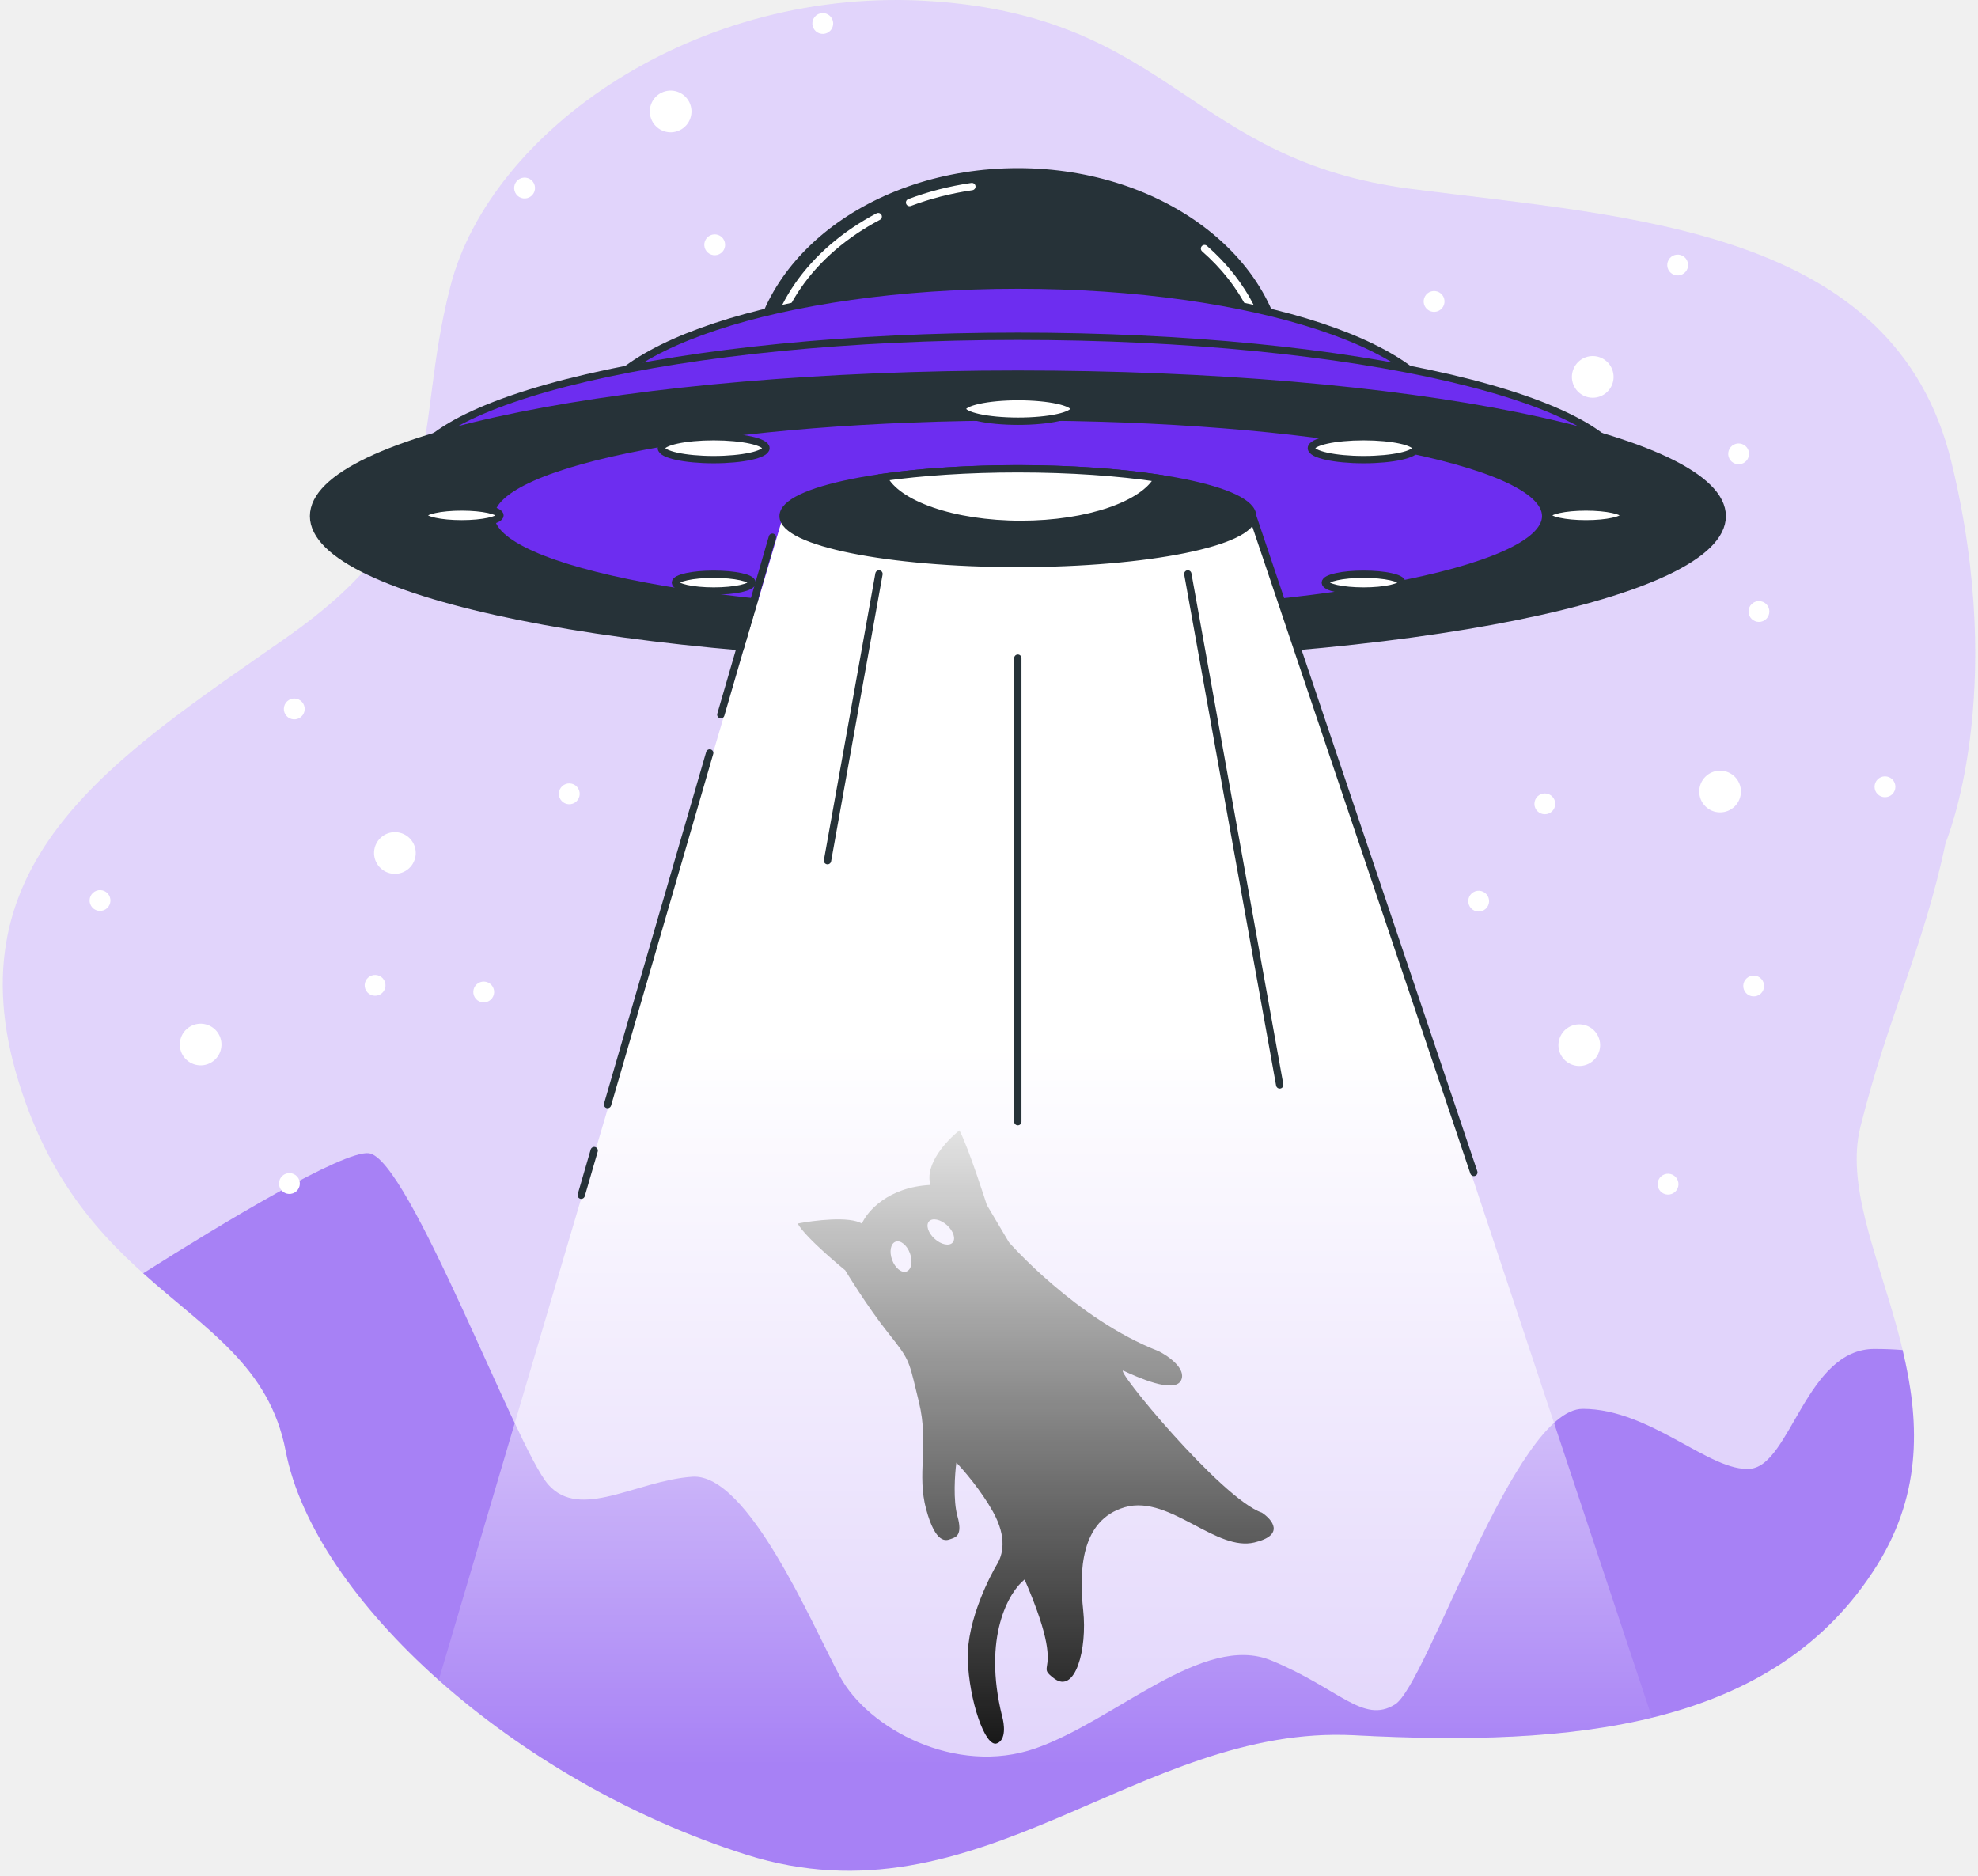
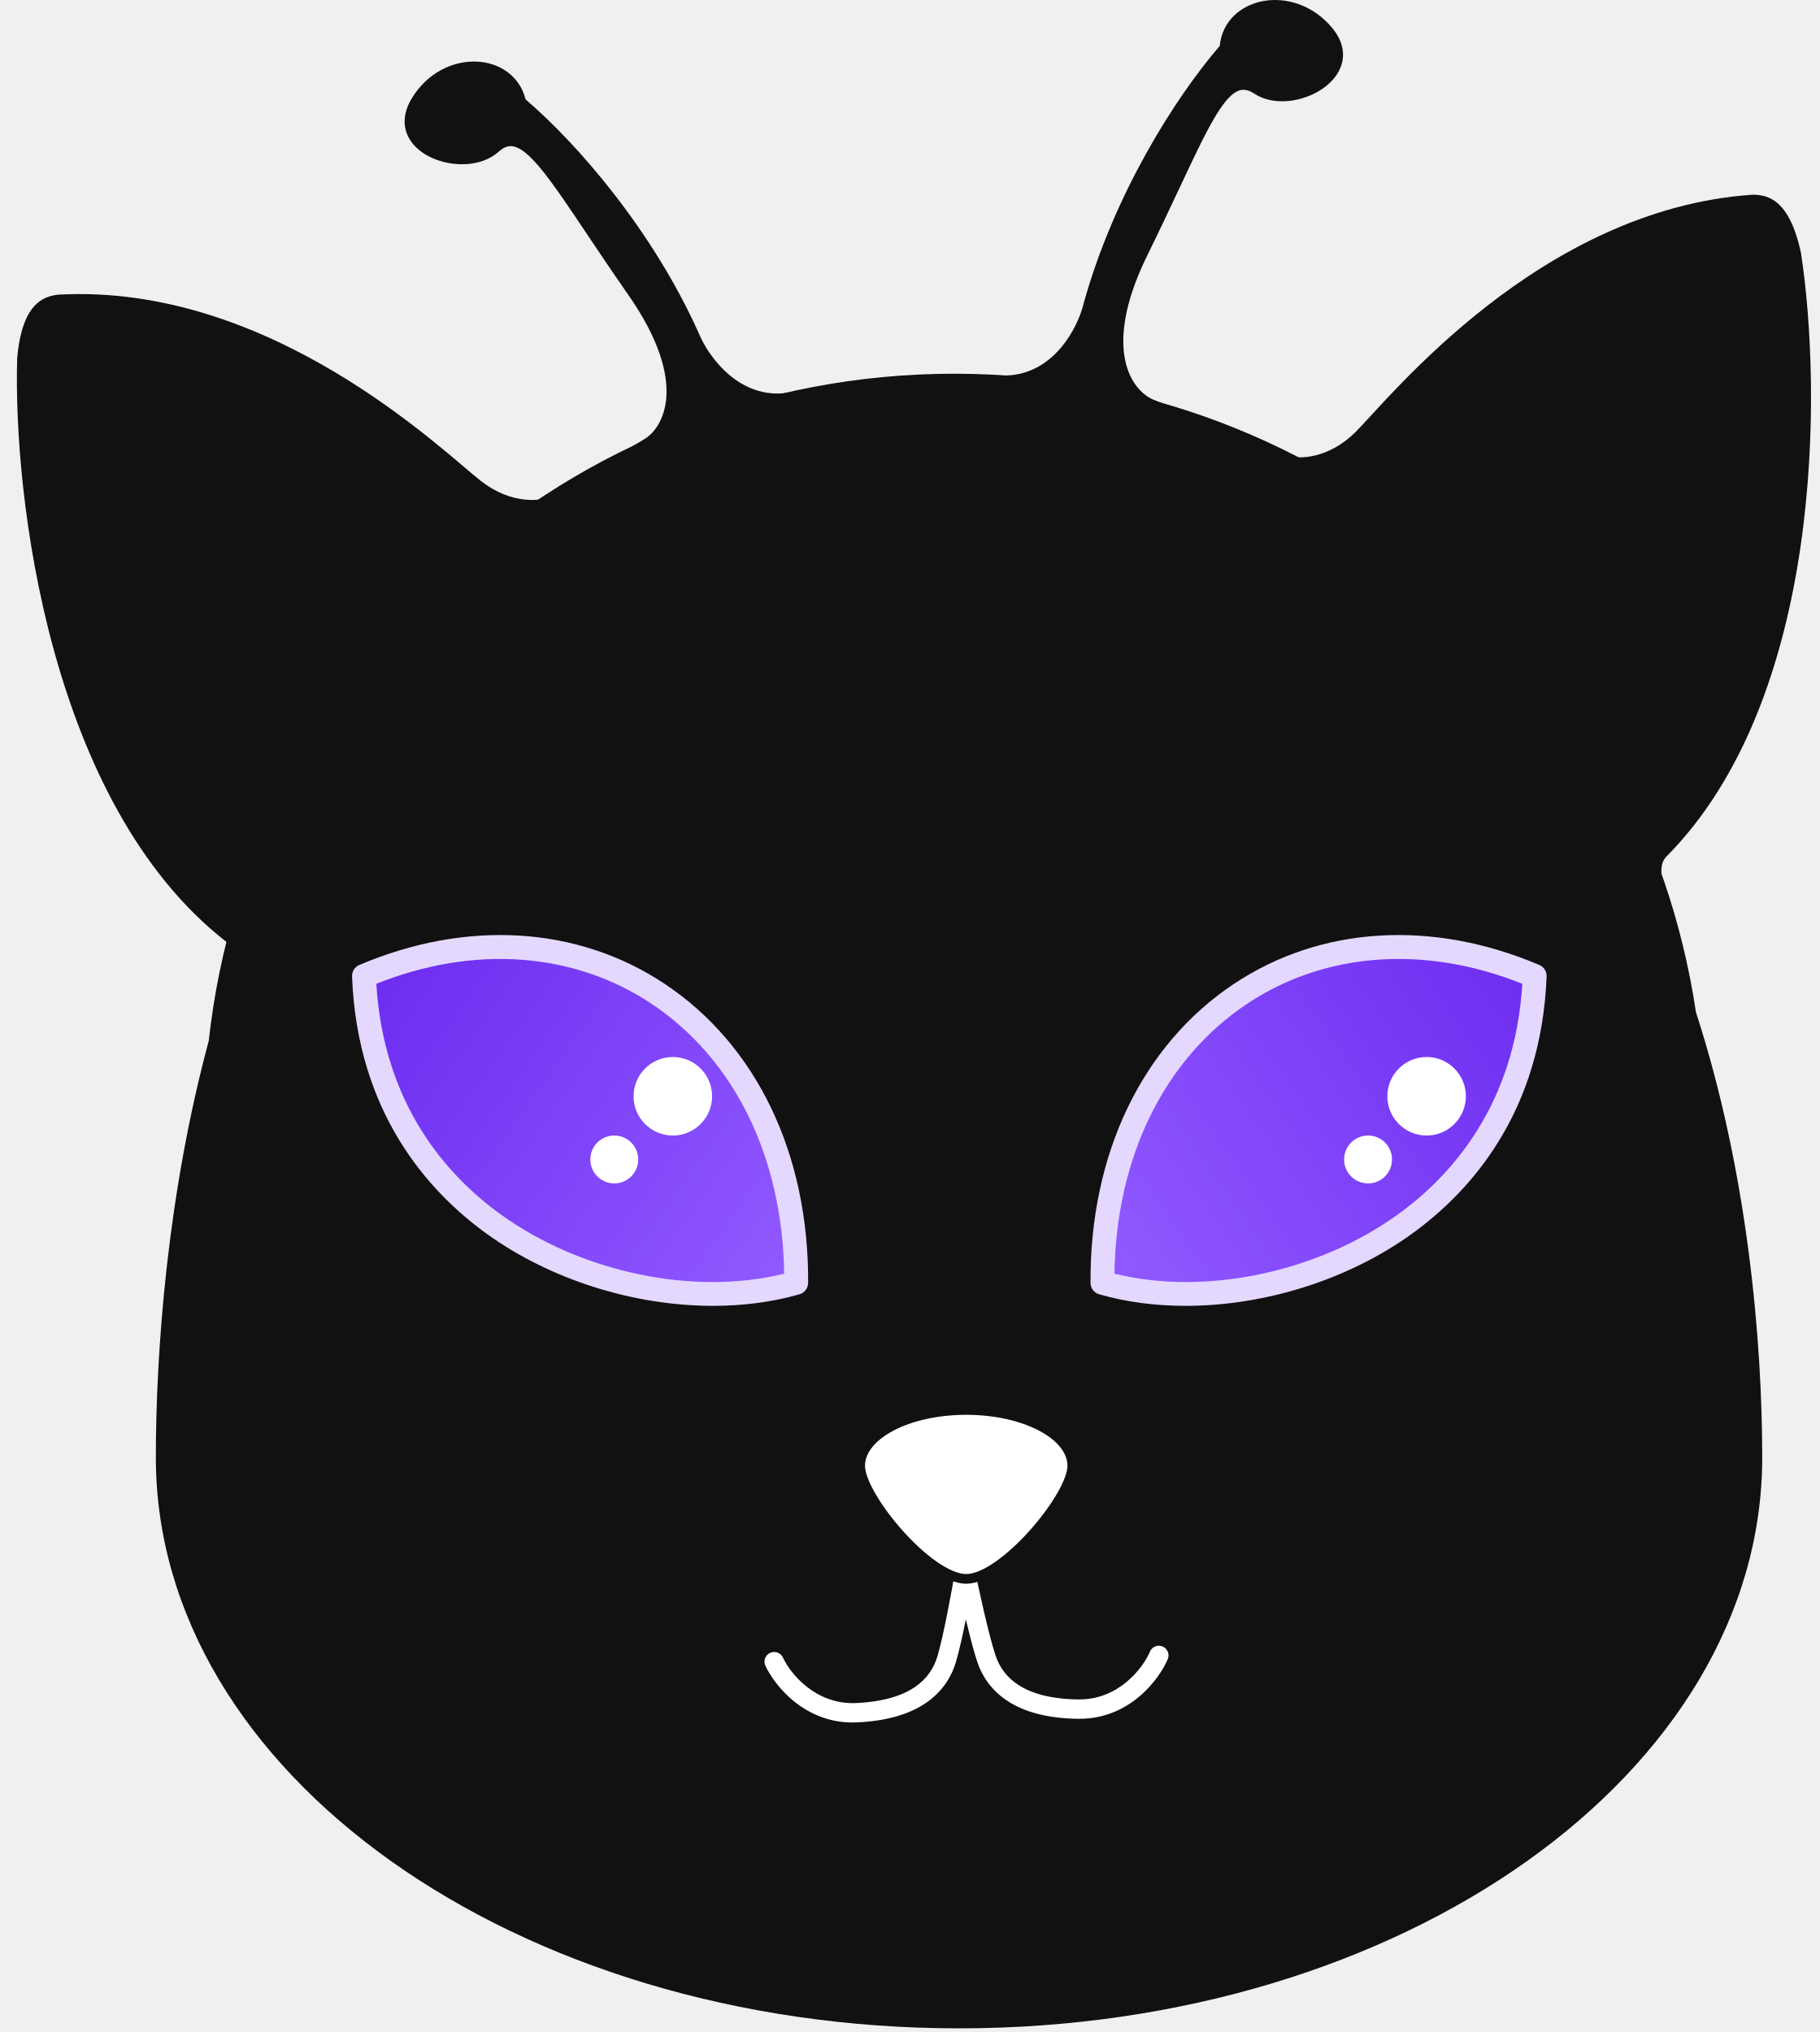
- <svg xmlns="http://www.w3.org/2000/svg" width="270" height="256" viewBox="0 0 270 256" fill="none">
-   <g clip-path="url(#clip0_2460_26835)">
-     <path opacity="0.7" d="M265.584 115.026C265.584 115.026 274.12 94.851 266.36 63.037C258.6 31.222 222.906 29.67 192.643 25.791C162.381 21.911 160.053 2.512 127.463 0.184C94.872 -2.144 66.937 18.031 61.506 38.982C56.074 59.933 62.282 70.796 39.003 87.092C15.724 103.387 -6.779 117.354 2.532 147.617C11.844 177.879 35.123 177.879 39.003 198.054C42.883 218.23 70.041 243.06 101.856 253.148C133.67 263.235 155.397 235.301 184.884 236.853C214.37 238.405 242.305 236.077 256.273 213.574C270.24 191.071 250.065 169.344 253.945 153.825C257.824 138.305 262.48 129.77 265.584 115.026Z" fill="#DAC8FF" />
-     <path opacity="0.5" d="M256.266 213.574C262.527 203.488 261.926 193.558 259.708 184.272C258.565 184.182 257.294 184.124 255.846 184.124C246.579 184.124 244.399 199.934 238.947 200.478C233.496 201.023 225.318 192.301 216.05 192.301C206.783 192.301 194.79 229.916 190.428 232.642C186.066 235.368 182.796 230.462 173.528 226.645C164.261 222.829 152.268 234.823 141.365 238.639C130.462 242.455 118.468 235.913 114.652 228.826C110.836 221.739 102.114 201.023 94.482 201.569C86.849 202.114 79.218 207.565 74.856 202.659C70.495 197.752 55.776 157.957 50.325 157.412C46.768 157.056 30.457 166.906 19.543 173.798C28.212 181.575 36.777 186.516 38.996 198.055C42.876 218.23 70.035 243.061 101.849 253.149C133.664 263.236 155.391 235.301 184.878 236.853C214.364 238.405 242.299 236.077 256.266 213.574Z" fill="#6D2DF0" />
-     <path d="M234.795 105.196C233.223 105.196 231.949 106.47 231.949 108.042C231.949 109.613 233.223 110.887 234.795 110.887C236.366 110.887 237.64 109.613 237.64 108.042C237.64 106.47 236.366 105.196 234.795 105.196Z" fill="white" />
-     <path d="M210.872 108.3C210.086 108.3 209.449 108.937 209.449 109.722C209.449 110.508 210.086 111.144 210.872 111.144C211.657 111.144 212.294 110.507 212.294 109.722C212.294 108.937 211.657 108.3 210.872 108.3Z" fill="white" />
-     <path d="M240.098 82.047C239.313 82.047 238.676 82.684 238.676 83.469C238.676 84.254 239.313 84.892 240.098 84.892C240.884 84.892 241.52 84.254 241.52 83.469C241.52 82.684 240.883 82.047 240.098 82.047Z" fill="white" />
-     <path d="M257.301 105.972C256.516 105.972 255.879 106.609 255.879 107.394C255.879 108.18 256.516 108.816 257.301 108.816C258.087 108.816 258.724 108.179 258.724 107.394C258.724 106.609 258.087 105.972 257.301 105.972Z" fill="white" />
-     <path d="M214.114 140.221C212.766 141.029 212.328 142.776 213.135 144.124C213.942 145.472 215.69 145.91 217.039 145.103C218.386 144.295 218.825 142.548 218.017 141.2C217.209 139.852 215.462 139.414 214.114 140.221Z" fill="white" />
-     <path d="M201.11 121.78C200.436 122.184 200.217 123.058 200.62 123.732C201.024 124.406 201.898 124.625 202.572 124.222C203.246 123.818 203.465 122.944 203.061 122.27C202.657 121.596 201.783 121.377 201.11 121.78Z" fill="white" />
-     <path d="M238.649 133.364C237.975 133.768 237.756 134.642 238.159 135.316C238.563 135.99 239.437 136.209 240.111 135.806C240.785 135.402 241.004 134.528 240.601 133.854C240.196 133.18 239.323 132.961 238.649 133.364Z" fill="white" />
-     <path d="M226.961 160.414C226.287 160.818 226.068 161.691 226.472 162.366C226.875 163.039 227.749 163.259 228.423 162.855C229.098 162.452 229.317 161.578 228.913 160.904C228.509 160.23 227.635 160.011 226.961 160.414Z" fill="white" />
-     <path d="M52.442 113.991C51.094 114.799 50.656 116.546 51.464 117.894C52.271 119.242 54.018 119.68 55.367 118.873C56.715 118.065 57.153 116.318 56.345 114.969C55.537 113.622 53.791 113.183 52.442 113.991Z" fill="white" />
-     <path d="M39.438 95.55C38.764 95.953 38.545 96.827 38.948 97.501C39.352 98.176 40.226 98.394 40.9 97.991C41.574 97.588 41.793 96.714 41.39 96.039C40.985 95.366 40.112 95.146 39.438 95.55Z" fill="white" />
-     <path d="M76.977 107.134C76.303 107.538 76.084 108.412 76.487 109.086C76.891 109.76 77.765 109.979 78.439 109.575C79.113 109.172 79.332 108.298 78.929 107.624C78.524 106.95 77.651 106.73 76.977 107.134Z" fill="white" />
-     <path d="M65.297 134.184C64.623 134.588 64.404 135.461 64.808 136.136C65.211 136.81 66.085 137.029 66.759 136.625C67.434 136.222 67.653 135.348 67.249 134.674C66.845 133.999 65.972 133.78 65.297 134.184Z" fill="white" />
-     <path d="M25.926 140.134C24.579 140.942 24.14 142.69 24.948 144.038C25.756 145.385 27.502 145.824 28.851 145.017C30.199 144.209 30.637 142.462 29.829 141.114C29.022 139.765 27.274 139.327 25.926 140.134Z" fill="white" />
-     <path d="M12.922 121.694C12.248 122.097 12.029 122.971 12.433 123.645C12.836 124.319 13.71 124.538 14.384 124.135C15.059 123.731 15.277 122.857 14.874 122.183C14.47 121.509 13.596 121.29 12.922 121.694Z" fill="white" />
-     <path d="M50.469 133.277C49.795 133.681 49.576 134.555 49.98 135.229C50.383 135.903 51.257 136.122 51.931 135.719C52.605 135.315 52.824 134.441 52.421 133.767C52.017 133.093 51.143 132.874 50.469 133.277Z" fill="white" />
-     <path d="M38.774 160.327C38.1 160.731 37.881 161.605 38.284 162.279C38.688 162.953 39.562 163.172 40.236 162.768C40.91 162.365 41.129 161.491 40.725 160.817C40.321 160.143 39.447 159.924 38.774 160.327Z" fill="white" />
-     <path d="M90.297 12.657C88.885 13.346 88.299 15.05 88.988 16.462C89.677 17.874 91.381 18.46 92.793 17.771C94.205 17.082 94.791 15.378 94.102 13.966C93.413 12.554 91.709 11.968 90.297 12.657Z" fill="white" />
-     <path d="M111.686 1.931C110.98 2.275 110.686 3.127 111.032 3.833C111.376 4.539 112.228 4.832 112.934 4.487C113.64 4.143 113.934 3.291 113.589 2.585C113.244 1.879 112.392 1.586 111.686 1.931Z" fill="white" />
-     <path d="M96.935 32.137C96.229 32.481 95.937 33.333 96.281 34.039C96.626 34.745 97.478 35.039 98.184 34.693C98.89 34.349 99.183 33.497 98.838 32.791C98.493 32.085 97.641 31.792 96.935 32.137Z" fill="white" />
-     <path d="M70.983 24.387C70.276 24.732 69.983 25.584 70.328 26.29C70.673 26.996 71.525 27.29 72.231 26.944C72.937 26.6 73.23 25.748 72.885 25.042C72.541 24.336 71.689 24.043 70.983 24.387Z" fill="white" />
-     <path d="M218.812 48.968C217.444 48.195 215.708 48.678 214.935 50.047C214.162 51.415 214.645 53.15 216.013 53.923C217.381 54.696 219.116 54.214 219.889 52.846C220.662 51.477 220.18 49.741 218.812 48.968Z" fill="white" />
-     <path d="M196.455 39.906C195.77 39.519 194.903 39.761 194.516 40.445C194.13 41.13 194.371 41.997 195.056 42.383C195.74 42.77 196.607 42.529 196.994 41.844C197.38 41.16 197.139 40.292 196.455 39.906Z" fill="white" />
-     <path d="M229.705 34.937C229.02 34.551 228.153 34.792 227.766 35.476C227.38 36.161 227.621 37.028 228.306 37.415C228.99 37.801 229.857 37.56 230.244 36.876C230.63 36.191 230.388 35.324 229.705 34.937Z" fill="white" />
-     <path d="M236.626 63.188C237.31 63.575 238.178 63.333 238.564 62.649C238.951 61.965 238.709 61.097 238.025 60.711C237.34 60.324 236.473 60.566 236.087 61.25C235.7 61.934 235.941 62.802 236.626 63.188Z" fill="white" />
-     <path fill-rule="evenodd" clip-rule="evenodd" d="M127.011 161.74C121.212 162.023 118.354 165.378 117.65 167.02C115.975 165.974 111.107 166.577 108.883 167.009C109.984 169.003 115.375 173.389 115.375 173.389C115.375 173.389 118.33 178.3 121.319 182.045C123.991 185.395 124.052 185.646 125.039 189.746C125.156 190.231 125.285 190.769 125.434 191.373C126.15 194.288 126.051 196.781 125.957 199.165C125.866 201.452 125.779 203.638 126.42 206C127.729 210.823 129.151 210.301 129.761 210.077C129.8 210.063 129.841 210.049 129.884 210.034C130.504 209.821 131.412 209.509 130.695 206.967C130.082 204.794 130.339 201.18 130.544 199.644C131.533 200.664 133.918 203.433 135.539 206.343C137.565 209.98 136.814 212.331 136.096 213.517C135.378 214.703 131.939 221.038 132.103 226.512C132.267 231.986 134.45 238.564 136.076 237.967C137.376 237.49 137.091 235.289 136.786 234.248C134.106 223.425 137.716 217.304 139.857 215.596C143.457 223.87 143.086 226.262 142.915 227.37C142.805 228.073 142.776 228.26 143.891 229.104C146.765 231.278 148.43 225.133 147.859 219.808C147.288 214.483 147.49 207.491 153.532 205.735C156.704 204.813 159.954 206.53 163.094 208.188C165.937 209.69 168.689 211.143 171.209 210.547C175.453 209.543 173.672 207.414 172.251 206.475C166.716 204.587 151.718 186.339 153.385 187.111C155.052 187.883 160.33 190.327 161.231 188.383C161.951 186.827 159.489 185.102 158.167 184.434C146.873 180.047 137.724 169.569 137.724 169.569L134.694 164.455C134.694 164.455 132.249 156.743 130.965 154.293C129.292 155.599 126.159 158.916 127.011 161.74ZM124.212 171.069C124.624 172.191 124.412 173.302 123.738 173.549C123.065 173.796 122.185 173.086 121.773 171.964C121.361 170.842 121.573 169.731 122.247 169.484C122.92 169.237 123.8 169.947 124.212 171.069ZM130.029 169.61C130.493 169.095 130.149 168.029 129.261 167.229C128.373 166.428 127.277 166.197 126.813 166.712C126.349 167.227 126.693 168.293 127.581 169.094C128.469 169.894 129.565 170.125 130.029 169.61Z" fill="#111111" />
-     <path d="M138.949 79.836C158.896 79.836 175.066 67.214 175.066 51.643C175.066 36.073 158.896 23.45 138.949 23.45C119.002 23.45 102.832 36.073 102.832 51.643C102.832 67.214 119.002 79.836 138.949 79.836Z" fill="#263238" stroke="#263238" stroke-miterlimit="10" stroke-linecap="round" stroke-linejoin="round" />
-     <path d="M164.418 33.932C169.791 38.638 173.056 44.842 173.056 51.642C173.056 66.347 157.785 78.268 138.948 78.268C120.111 78.268 104.84 66.347 104.84 51.642C104.84 42.452 110.805 34.348 119.878 29.564" fill="#263238" />
-     <path d="M164.418 33.932C169.791 38.638 173.056 44.842 173.056 51.642C173.056 66.347 157.785 78.268 138.948 78.268C120.111 78.268 104.84 66.347 104.84 51.642C104.84 42.452 110.805 34.348 119.878 29.564" stroke="white" stroke-miterlimit="10" stroke-linecap="round" stroke-linejoin="round" />
-     <path d="M124.16 27.642C126.82 26.642 129.673 25.902 132.662 25.468L124.16 27.642Z" fill="#263238" />
-     <path d="M124.16 27.642C126.82 26.642 129.673 25.902 132.662 25.468" stroke="white" stroke-miterlimit="10" stroke-linecap="round" stroke-linejoin="round" />
-     <path d="M138.944 77.68C171.203 77.68 197.353 69.002 197.353 58.297C197.353 47.591 171.203 38.913 138.944 38.913C106.686 38.913 80.535 47.591 80.535 58.297C80.535 69.002 106.686 77.68 138.944 77.68Z" fill="#6D2DF0" stroke="#263238" stroke-miterlimit="10" stroke-linecap="round" stroke-linejoin="round" />
-     <path d="M138.942 84.664C184.903 84.664 222.162 75.985 222.162 65.28C222.162 54.575 184.903 45.897 138.942 45.897C92.981 45.897 55.723 54.575 55.723 65.28C55.723 75.985 92.981 84.664 138.942 84.664Z" fill="#6D2DF0" stroke="#263238" stroke-miterlimit="10" stroke-linecap="round" stroke-linejoin="round" />
-     <path d="M138.943 89.833C192.042 89.833 235.086 81.154 235.086 70.449C235.086 59.744 192.042 51.065 138.943 51.065C85.845 51.065 42.801 59.744 42.801 70.449C42.801 81.154 85.845 89.833 138.943 89.833Z" fill="#263238" stroke="#263238" stroke-miterlimit="10" stroke-linecap="round" stroke-linejoin="round" />
-     <path d="M138.989 83.987C178.754 83.987 210.99 77.923 210.99 70.443C210.99 62.963 178.754 56.899 138.989 56.899C99.224 56.899 66.988 62.963 66.988 70.443C66.988 77.923 99.224 83.987 138.989 83.987Z" fill="#6D2DF0" stroke="#263238" stroke-miterlimit="10" stroke-linecap="round" stroke-linejoin="round" />
-     <path d="M170.989 70.449H106.894L59.887 229.318C71.147 239.336 85.918 248.092 101.859 253.147C133.674 263.234 155.401 235.3 184.887 236.852C199.277 237.609 213.292 237.434 225.499 234.45L170.989 70.449Z" fill="url(#paint0_linear_2460_26835)" />
-     <path d="M138.942 76.911C156.641 76.911 170.989 74.018 170.989 70.45C170.989 66.881 156.641 63.988 138.942 63.988C121.243 63.988 106.895 66.881 106.895 70.45C106.895 74.018 121.243 76.911 138.942 76.911Z" fill="#263238" stroke="#263238" stroke-miterlimit="10" stroke-linecap="round" stroke-linejoin="round" />
-     <path d="M138.989 57.493C143.206 57.493 146.623 56.742 146.623 55.817C146.623 54.891 143.206 54.141 138.989 54.141C134.773 54.141 131.355 54.891 131.355 55.817C131.355 56.742 134.773 57.493 138.989 57.493Z" fill="white" stroke="#263238" stroke-miterlimit="10" stroke-linecap="round" stroke-linejoin="round" />
-     <path d="M68.245 70.348C68.245 70.981 65.906 71.496 63.019 71.496C60.133 71.496 57.793 70.982 57.793 70.348C57.793 69.714 60.133 69.201 63.019 69.201C65.906 69.201 68.245 69.714 68.245 70.348Z" fill="white" stroke="#263238" stroke-miterlimit="10" stroke-linecap="round" stroke-linejoin="round" />
-     <path d="M221.714 70.348C221.714 70.981 219.374 71.496 216.488 71.496C213.601 71.496 211.262 70.982 211.262 70.348C211.262 69.714 213.601 69.201 216.488 69.201C219.374 69.201 221.714 69.714 221.714 70.348Z" fill="white" stroke="#263238" stroke-miterlimit="10" stroke-linecap="round" stroke-linejoin="round" />
-     <path d="M186.142 62.738C190.084 62.738 193.28 62.036 193.28 61.171C193.28 60.306 190.084 59.605 186.142 59.605C182.2 59.605 179.004 60.306 179.004 61.171C179.004 62.036 182.2 62.738 186.142 62.738Z" fill="white" stroke="#263238" stroke-miterlimit="10" stroke-linecap="round" stroke-linejoin="round" />
-     <path d="M97.415 62.738C101.358 62.738 104.554 62.036 104.554 61.171C104.554 60.306 101.358 59.605 97.415 59.605C93.473 59.605 90.277 60.306 90.277 61.171C90.277 62.036 93.473 62.738 97.415 62.738Z" fill="white" stroke="#263238" stroke-miterlimit="10" stroke-linecap="round" stroke-linejoin="round" />
-     <path d="M186.136 80.673C189.023 80.673 191.362 80.159 191.362 79.526C191.362 78.892 189.023 78.379 186.136 78.379C183.25 78.379 180.91 78.892 180.91 79.526C180.91 80.159 183.25 80.673 186.136 80.673Z" fill="white" stroke="#263238" stroke-miterlimit="10" stroke-linecap="round" stroke-linejoin="round" />
-     <path d="M97.425 80.673C100.312 80.673 102.651 80.159 102.651 79.526C102.651 78.892 100.312 78.379 97.425 78.379C94.539 78.379 92.199 78.892 92.199 79.526C92.199 80.159 94.539 80.673 97.425 80.673Z" fill="white" stroke="#263238" stroke-miterlimit="10" stroke-linecap="round" stroke-linejoin="round" />
-     <path d="M81.11 157.052L79.34 163.142" stroke="#263238" stroke-miterlimit="10" stroke-linecap="round" stroke-linejoin="round" />
-     <path d="M96.876 102.774L82.934 150.767" stroke="#263238" stroke-miterlimit="10" stroke-linecap="round" stroke-linejoin="round" />
-     <path d="M105.433 73.323L98.394 97.55" stroke="#263238" stroke-miterlimit="10" stroke-linecap="round" stroke-linejoin="round" />
-     <path d="M170.988 70.45L201.182 160.032" stroke="#263238" stroke-miterlimit="10" stroke-linecap="round" stroke-linejoin="round" />
-     <path d="M119.982 78.34L112.957 117.479" stroke="#263238" stroke-miterlimit="10" stroke-linecap="round" stroke-linejoin="round" />
-     <path d="M162.137 78.34L174.681 148.088" stroke="#263238" stroke-miterlimit="10" stroke-linecap="round" stroke-linejoin="round" />
-     <path d="M138.934 89.834V153.107" stroke="#263238" stroke-miterlimit="10" stroke-linecap="round" stroke-linejoin="round" />
-     <path d="M138.941 63.988C132.12 63.988 125.801 64.419 120.605 65.151C122.374 68.814 130.1 71.571 139.364 71.571C148.533 71.571 156.192 68.87 158.064 65.264C152.725 64.463 146.108 63.988 138.941 63.988Z" fill="white" stroke="#263238" stroke-miterlimit="10" />
-   </g>
+ <svg xmlns="http://www.w3.org/2000/svg" width="188" height="210" viewBox="0 0 188 210" fill="none">
+   <path d="M118.132 26.125C113.128 36.284 116.616 40.782 118.985 41.761L113.783 45.295L103.871 39.308C109.241 39.226 111.845 34.06 112.453 31.53C115.569 20.281 121.886 10.303 126.526 4.953C126.854 0.149 133.569 -1.27 137.281 3.206C140.993 7.683 133.484 11.626 129.883 9.256C126.282 6.887 124.387 13.426 118.132 26.125Z" fill="#111111" />
+   <path fill-rule="evenodd" clip-rule="evenodd" d="M130.546 0.108C132.907 -0.32 135.695 0.51 137.666 2.887C138.677 4.106 138.966 5.351 138.683 6.494C138.406 7.613 137.602 8.544 136.604 9.214C135.601 9.886 134.361 10.324 133.127 10.438C131.895 10.552 130.629 10.345 129.609 9.674C129.21 9.412 128.871 9.296 128.573 9.279C128.281 9.263 127.987 9.339 127.669 9.533C127.003 9.941 126.285 10.834 125.435 12.292C124.42 14.034 123.291 16.438 121.873 19.46C120.923 21.483 119.844 23.782 118.581 26.346C116.11 31.363 115.772 34.91 116.283 37.28C116.793 39.647 118.154 40.877 119.177 41.299L120.034 41.654L113.8 45.889L102.121 38.834L103.864 38.808C106.371 38.77 108.239 37.55 109.57 36.01C110.908 34.461 111.679 32.613 111.967 31.413L111.969 31.405L111.972 31.397C115.087 20.151 121.372 10.176 126.042 4.75C126.295 2.174 128.232 0.527 130.546 0.108ZM130.724 1.092C128.721 1.455 127.171 2.856 127.026 4.987L127.015 5.154L126.905 5.281C122.307 10.582 116.032 20.492 112.938 31.656C112.616 32.986 111.781 34.98 110.327 36.664C109.134 38.044 107.509 39.23 105.403 39.648L113.768 44.701L118.024 41.81C116.897 41.062 115.773 39.659 115.306 37.491C114.731 34.828 115.152 31.045 117.684 25.904C118.917 23.4 119.986 21.124 120.935 19.104C122.375 16.037 123.537 13.563 124.571 11.788C125.427 10.321 126.25 9.229 127.147 8.68C127.611 8.397 128.104 8.251 128.63 8.281C129.15 8.31 129.657 8.509 130.159 8.839C130.94 9.352 131.962 9.541 133.035 9.442C134.106 9.343 135.186 8.96 136.047 8.383C136.911 7.804 137.513 7.058 137.713 6.253C137.906 5.472 137.742 4.545 136.897 3.526C135.156 1.427 132.73 0.728 130.724 1.092Z" fill="#111111" />
+   <path d="M65.356 30.212C71.832 39.501 69.062 44.474 66.868 45.799L75.425 46.91L81.439 41.096C76.118 41.824 72.766 37.109 71.784 34.7C67.009 24.049 59.261 15.136 53.868 10.546C52.82 5.847 45.968 5.455 42.973 10.44C39.978 15.424 47.994 18.191 51.197 15.306C54.401 12.421 57.259 18.6 65.356 30.212Z" fill="#111111" />
+   <path fill-rule="evenodd" clip-rule="evenodd" d="M49.164 6.362C46.765 6.294 44.134 7.535 42.543 10.182C41.728 11.539 41.629 12.813 42.081 13.9C42.524 14.965 43.459 15.765 44.547 16.276C45.639 16.79 46.931 17.036 48.168 16.963C49.403 16.89 50.624 16.494 51.531 15.678C51.886 15.358 52.204 15.193 52.495 15.131C52.782 15.071 53.084 15.102 53.428 15.246C54.148 15.549 54.991 16.323 56.051 17.637C57.318 19.206 58.795 21.413 60.653 24.187C61.896 26.043 63.31 28.154 64.944 30.498C68.143 35.086 69.011 38.541 68.863 40.962C68.715 43.378 67.555 44.799 66.608 45.371L65.383 46.11L75.599 47.437L82.884 40.394L81.37 40.601C78.886 40.941 76.856 40.017 75.308 38.695C73.752 37.365 72.712 35.654 72.246 34.512L72.243 34.504L72.239 34.496C67.466 23.848 59.75 14.933 54.315 10.272C53.678 7.764 51.514 6.428 49.164 6.362ZM49.136 7.361C51.17 7.418 52.914 8.57 53.378 10.655L53.415 10.819L53.542 10.927C58.886 15.475 66.582 24.327 71.323 34.897C71.841 36.164 72.967 38.01 74.659 39.455C76.078 40.667 77.914 41.611 80.126 41.669L75.25 46.383L68.081 45.452C68.976 44.519 69.737 43.045 69.861 41.023C70.028 38.303 69.042 34.627 65.764 29.926C64.168 27.637 62.768 25.547 61.527 23.693C59.641 20.878 58.12 18.608 56.83 17.009C55.763 15.687 54.785 14.732 53.815 14.324C53.314 14.114 52.804 14.044 52.289 14.153C51.78 14.26 51.308 14.533 50.862 14.934C50.167 15.56 49.185 15.901 48.109 15.964C47.036 16.028 45.91 15.812 44.972 15.371C44.03 14.928 43.323 14.282 43.005 13.516C42.695 12.773 42.718 11.832 43.4 10.697C44.805 8.36 47.098 7.304 49.136 7.361Z" fill="#111111" />
+   <path fill-rule="evenodd" clip-rule="evenodd" d="M21.572 107.568C25.83 68.792 58.695 38.623 98.606 38.623C137.491 38.623 169.688 67.262 175.254 104.599C180.653 121.224 182.105 138.784 182.105 150.623C182.105 183.208 144.945 209.623 99.106 209.623C53.266 209.623 16.105 183.208 16.105 150.623C16.105 139.646 17.297 123.412 21.572 107.568Z" fill="#111111" />
+   <path d="M140.105 44.623C137.305 47.423 134.272 47.456 133.105 47.123L150.205 69.026L171.97 92.772C171.57 89.972 171.574 89.343 172.105 88.623C188.505 72.223 188.272 40.123 186.105 26.123C184.905 20.523 182.605 20.123 181.105 20.123C159.105 21.623 143.605 41.123 140.105 44.623Z" fill="#111111" />
+   <path d="M49.705 49.713C52.829 52.147 55.843 51.806 56.96 51.331L39.302 78.269L24.017 101.421C24.069 98.593 23.987 97.969 23.371 97.321C5.075 83.067 1.351 51.182 1.776 37.022C2.277 31.317 4.51 30.637 5.999 30.452C28.016 29.229 45.8 46.671 49.705 49.713Z" fill="#111111" />
+   <path d="M113.927 132.574C113.778 106.222 135.513 91.038 158.589 100.863C157.547 127.959 130.005 137.189 113.927 132.574Z" fill="#E4D8FF" />
+   <path d="M113.927 132.574C113.778 106.222 135.513 91.038 158.589 100.863C157.547 127.959 130.005 137.189 113.927 132.574Z" fill="url(#paint0_linear_2515_28672)" />
+   <path d="M122.52 134.955C119.416 134.955 116.392 134.566 113.586 133.761C113.06 133.61 112.696 133.129 112.692 132.581C112.617 119.258 118.025 107.991 127.531 101.669C136.485 95.714 147.981 95.005 159.074 99.728C159.545 99.929 159.844 100.4 159.823 100.911C159.283 114.959 151.983 123.108 145.954 127.471C139.284 132.296 130.633 134.955 122.52 134.955ZM115.165 131.628C124.476 133.945 136.14 131.525 144.506 125.471C149.968 121.518 156.556 114.204 157.314 101.672C147.248 97.644 136.937 98.377 128.897 103.724C120.319 109.43 115.345 119.564 115.165 131.628Z" fill="#E4D8FF" />
+   <path d="M147.424 117.353C149.665 117.353 151.481 115.536 151.481 113.295C151.481 111.055 149.665 109.238 147.424 109.238C145.184 109.238 143.367 111.055 143.367 113.295C143.367 115.536 145.184 117.353 147.424 117.353Z" fill="white" />
+   <path d="M143.849 119.827C143.849 121.194 142.741 122.302 141.374 122.302C140.007 122.302 138.898 121.194 138.898 119.827C138.898 118.46 140.007 117.352 141.374 117.352C142.741 117.352 143.849 118.46 143.849 119.827Z" fill="white" />
+   <path d="M82.276 132.575C82.425 106.223 60.689 91.039 37.613 100.864C38.656 127.96 66.198 137.189 82.276 132.575Z" fill="#E4D8FF" />
+   <path d="M82.276 132.575C82.425 106.223 60.689 91.039 37.613 100.864C38.656 127.96 66.198 137.189 82.276 132.575Z" fill="url(#paint1_linear_2515_28672)" />
+   <path d="M73.682 134.955C65.568 134.955 56.919 132.297 50.249 127.472C44.221 123.109 36.92 114.96 36.38 100.912C36.36 100.4 36.658 99.929 37.13 99.729C48.218 95.006 59.719 95.713 68.674 101.67C78.179 107.992 83.587 119.259 83.511 132.582C83.508 133.13 83.143 133.61 82.618 133.761C79.811 134.566 76.785 134.955 73.682 134.955ZM38.889 101.672C39.647 114.204 46.235 121.519 51.697 125.471C60.063 131.526 71.727 133.947 81.037 131.628C80.857 119.565 75.885 109.432 67.307 103.725C59.27 98.38 48.955 97.644 38.889 101.672Z" fill="#E4D8FF" />
+   <path d="M69.53 117.353C71.77 117.353 73.587 115.536 73.587 113.295C73.587 111.055 71.77 109.238 69.53 109.238C67.289 109.238 65.473 111.055 65.473 113.295C65.473 115.536 67.289 117.353 69.53 117.353Z" fill="white" />
+   <path d="M65.954 119.827C65.954 121.194 64.846 122.302 63.479 122.302C62.112 122.302 61.004 121.194 61.004 119.827C61.004 118.46 62.112 117.352 63.479 117.352C64.846 117.352 65.954 118.46 65.954 119.827Z" fill="white" />
+   <path fill-rule="evenodd" clip-rule="evenodd" d="M99.712 161.264C99.823 161.262 99.931 161.279 100.033 161.312C100.208 161.367 100.359 161.468 100.475 161.599C100.537 161.669 100.59 161.748 100.631 161.834C100.671 161.917 100.699 162.005 100.715 162.097C101.139 164.215 102.146 168.875 102.867 171.057C103.268 172.271 104.019 173.367 105.317 174.183C106.63 175.01 108.575 175.592 111.425 175.631C115.606 175.688 118.114 172.382 118.833 170.69C119.049 170.182 119.636 169.945 120.145 170.161C120.653 170.377 120.89 170.964 120.674 171.472C119.797 173.534 116.735 177.703 111.398 177.631C108.301 177.589 105.965 176.954 104.252 175.876C102.523 174.789 101.501 173.296 100.968 171.685C100.61 170.601 100.195 168.98 99.811 167.346C99.481 168.992 99.118 170.626 98.796 171.72C98.316 173.348 97.342 174.873 95.65 176.016C93.973 177.149 91.659 177.859 88.564 178.002C83.233 178.248 80.036 174.18 79.094 172.148C78.861 171.647 79.079 171.052 79.58 170.82C80.081 170.587 80.675 170.805 80.908 171.306C81.682 172.974 84.296 176.196 88.472 176.004C91.32 175.872 93.245 175.227 94.531 174.359C95.801 173.501 96.516 172.381 96.877 171.154C97.527 168.95 98.382 164.259 98.737 162.129C98.75 162.037 98.775 161.947 98.812 161.863C98.851 161.776 98.901 161.695 98.961 161.624C99.073 161.489 99.221 161.383 99.394 161.322C99.494 161.286 99.602 161.266 99.712 161.264Z" fill="white" />
+   <path d="M110.809 151.488C110.809 154.676 103.68 163.172 99.848 163.172C95.962 163.172 88.887 154.676 88.887 151.488C88.887 148.299 93.794 145.715 99.848 145.715C105.901 145.715 110.809 148.299 110.809 151.488Z" fill="white" />
+   <path fill-rule="evenodd" clip-rule="evenodd" d="M92.33 147.848C90.409 148.86 89.387 150.171 89.387 151.488C89.387 152.143 89.767 153.172 90.485 154.407C91.189 155.618 92.174 156.952 93.283 158.192C94.392 159.433 95.612 160.567 96.782 161.385C97.97 162.216 99.034 162.672 99.848 162.672C100.646 162.672 101.704 162.217 102.89 161.385C104.058 160.567 105.28 159.433 106.393 158.192C107.505 156.951 108.495 155.617 109.203 154.406C109.926 153.171 110.309 152.142 110.309 151.488C110.309 150.171 109.286 148.86 107.365 147.848C105.467 146.848 102.81 146.215 99.848 146.215C96.885 146.215 94.228 146.848 92.33 147.848ZM91.864 146.963C93.933 145.874 96.756 145.215 99.848 145.215C102.939 145.215 105.762 145.874 107.831 146.963C109.877 148.041 111.309 149.616 111.309 151.488C111.309 152.428 110.8 153.656 110.066 154.911C109.319 156.189 108.287 157.577 107.137 158.859C105.989 160.14 104.711 161.33 103.464 162.204C102.236 163.065 100.965 163.672 99.848 163.672C98.718 163.672 97.441 163.066 96.209 162.204C94.96 161.33 93.682 160.14 92.537 158.859C91.391 157.576 90.364 156.188 89.621 154.91C88.891 153.655 88.387 152.427 88.387 151.488C88.387 149.616 89.818 148.041 91.864 146.963Z" fill="#111111" />
  <defs>
-     <linearGradient id="paint0_linear_2460_26835" x1="142.693" y1="241.096" x2="142.693" y2="123.173" gradientUnits="userSpaceOnUse">
-       <stop stop-color="white" stop-opacity="0" />
-       <stop offset="0.834" stop-color="white" />
+     <linearGradient id="paint0_linear_2515_28672" x1="159.004" y1="101" x2="114.004" y2="132" gradientUnits="userSpaceOnUse">
+       <stop stop-color="#6D2DF0" />
+       <stop offset="1" stop-color="#915AFF" />
    </linearGradient>
-     <clipPath id="clip0_2460_26835">
-       <rect width="270" height="256" fill="white" />
-     </clipPath>
+     <linearGradient id="paint1_linear_2515_28672" x1="37.996" y1="101.5" x2="81.996" y2="132.5" gradientUnits="userSpaceOnUse">
+       <stop stop-color="#6D2DF0" />
+       <stop offset="1" stop-color="#915AFF" />
+     </linearGradient>
  </defs>
</svg>
